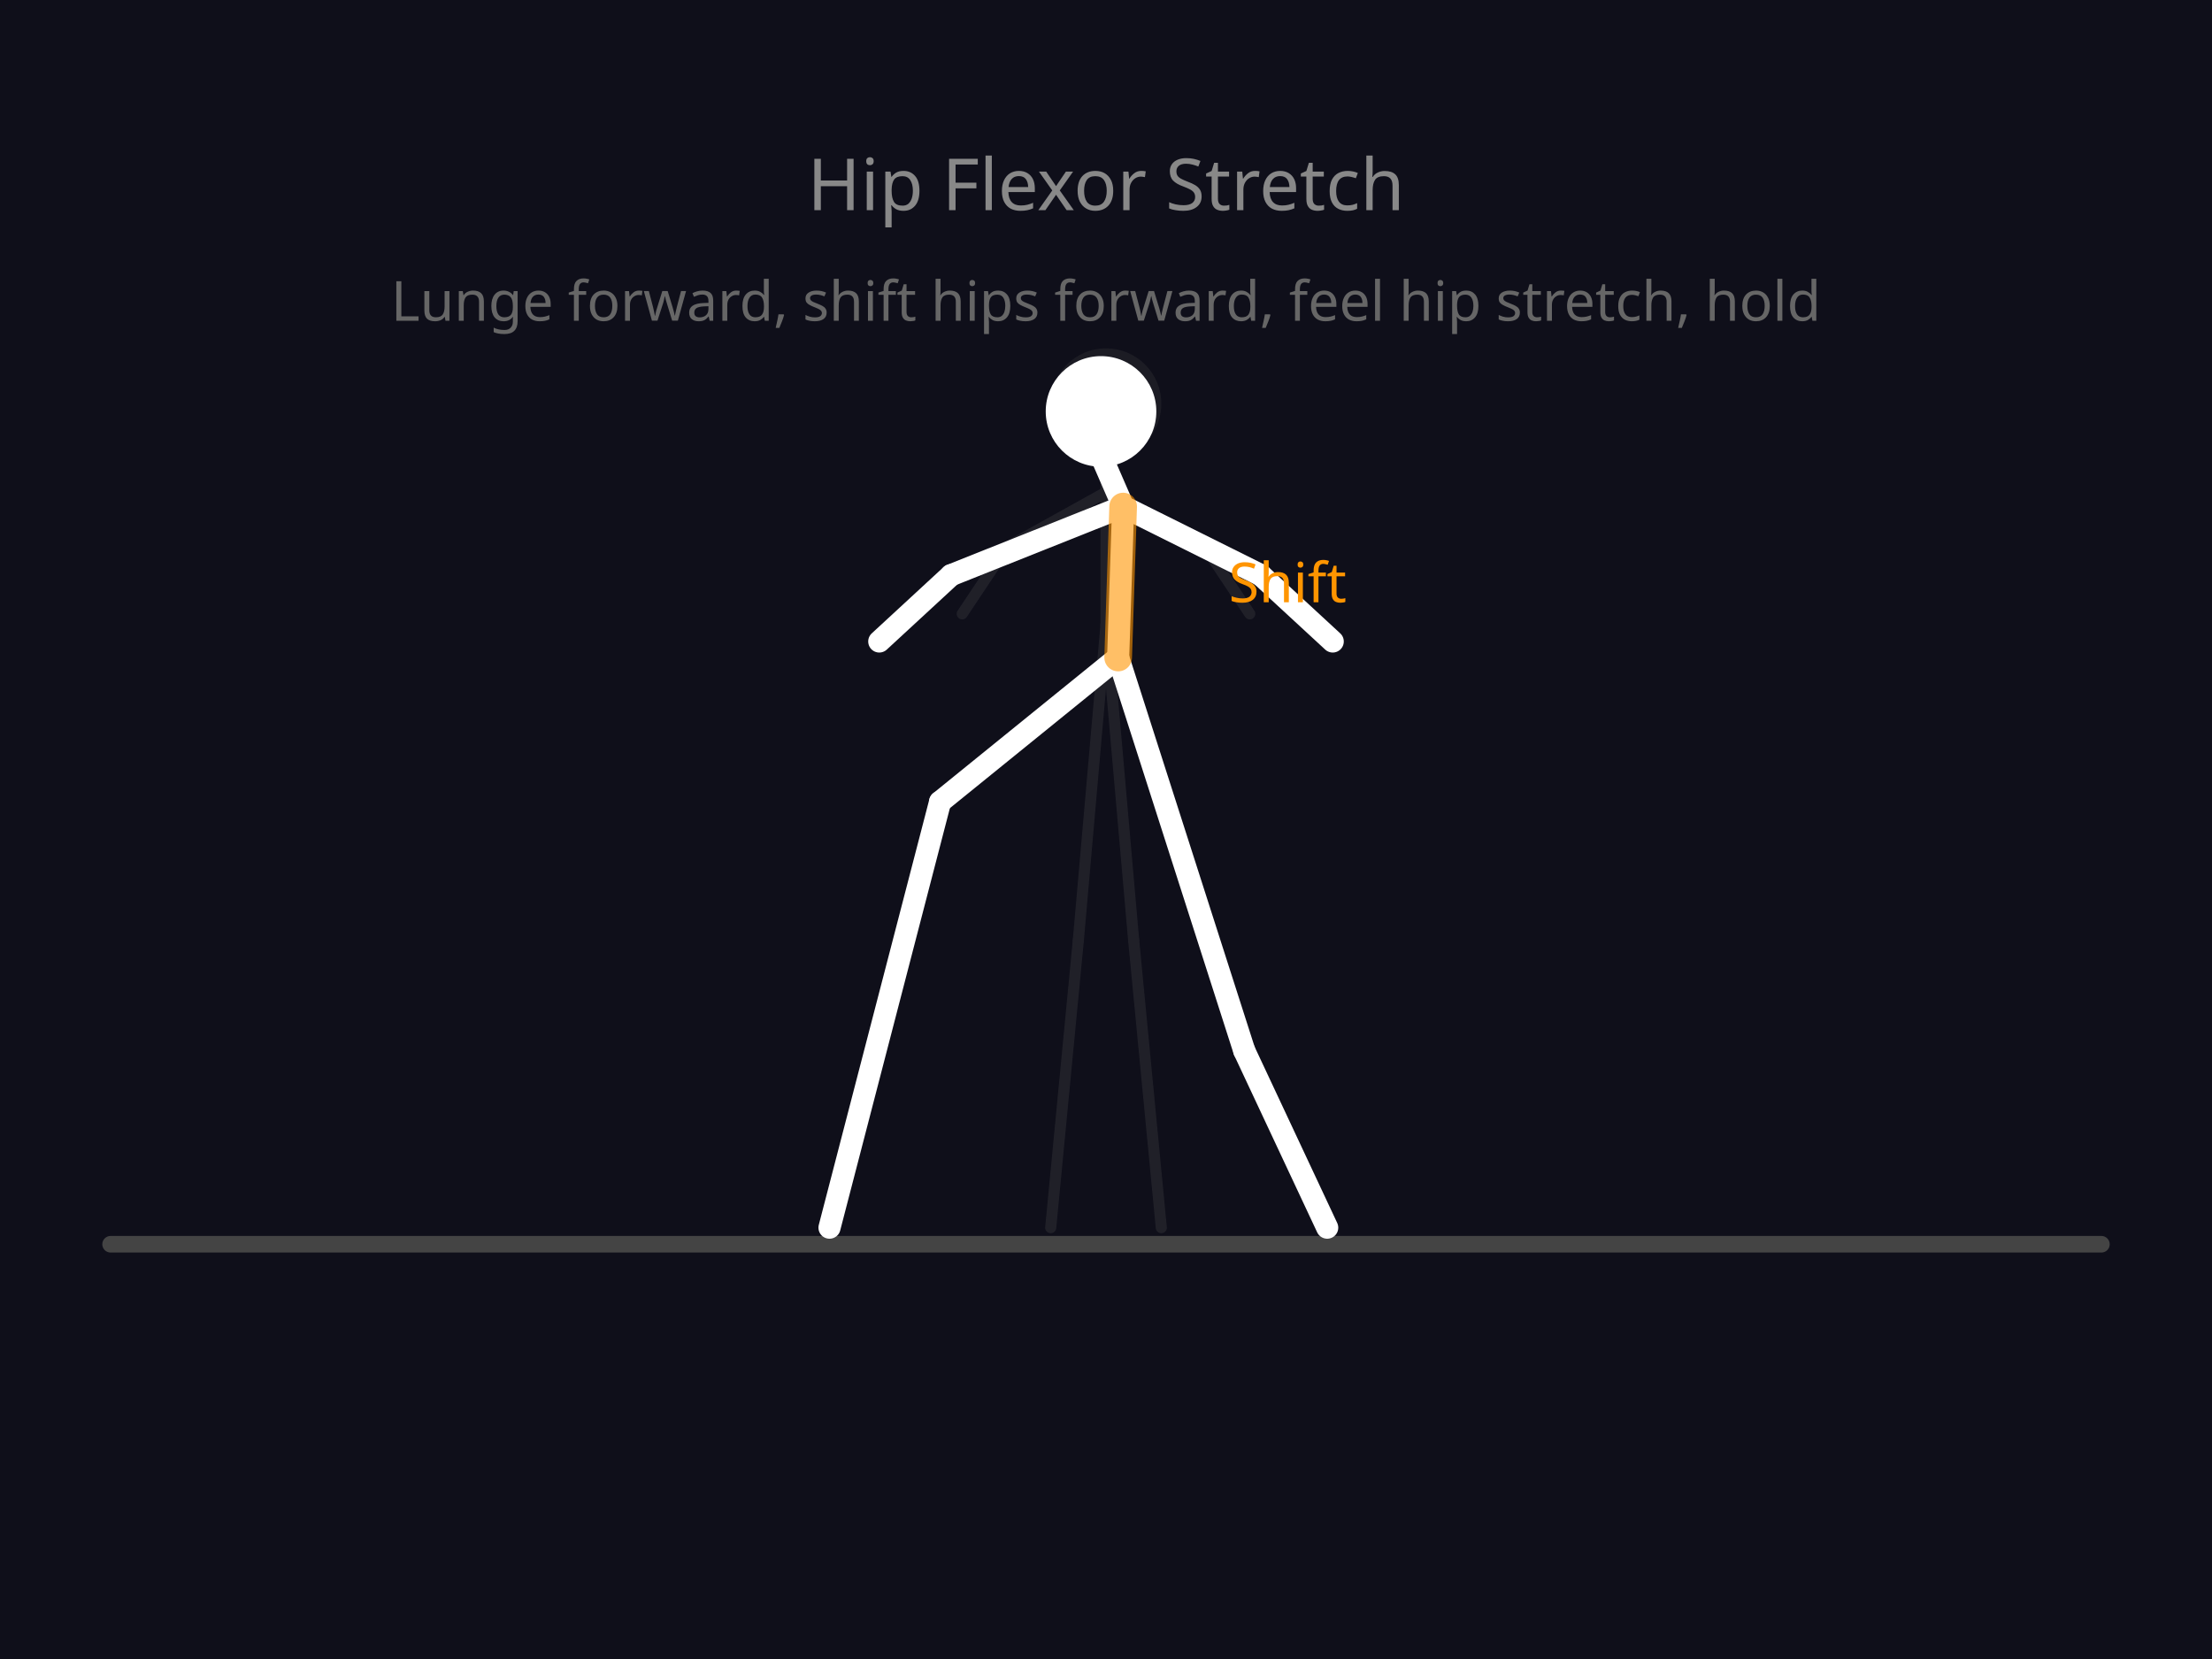
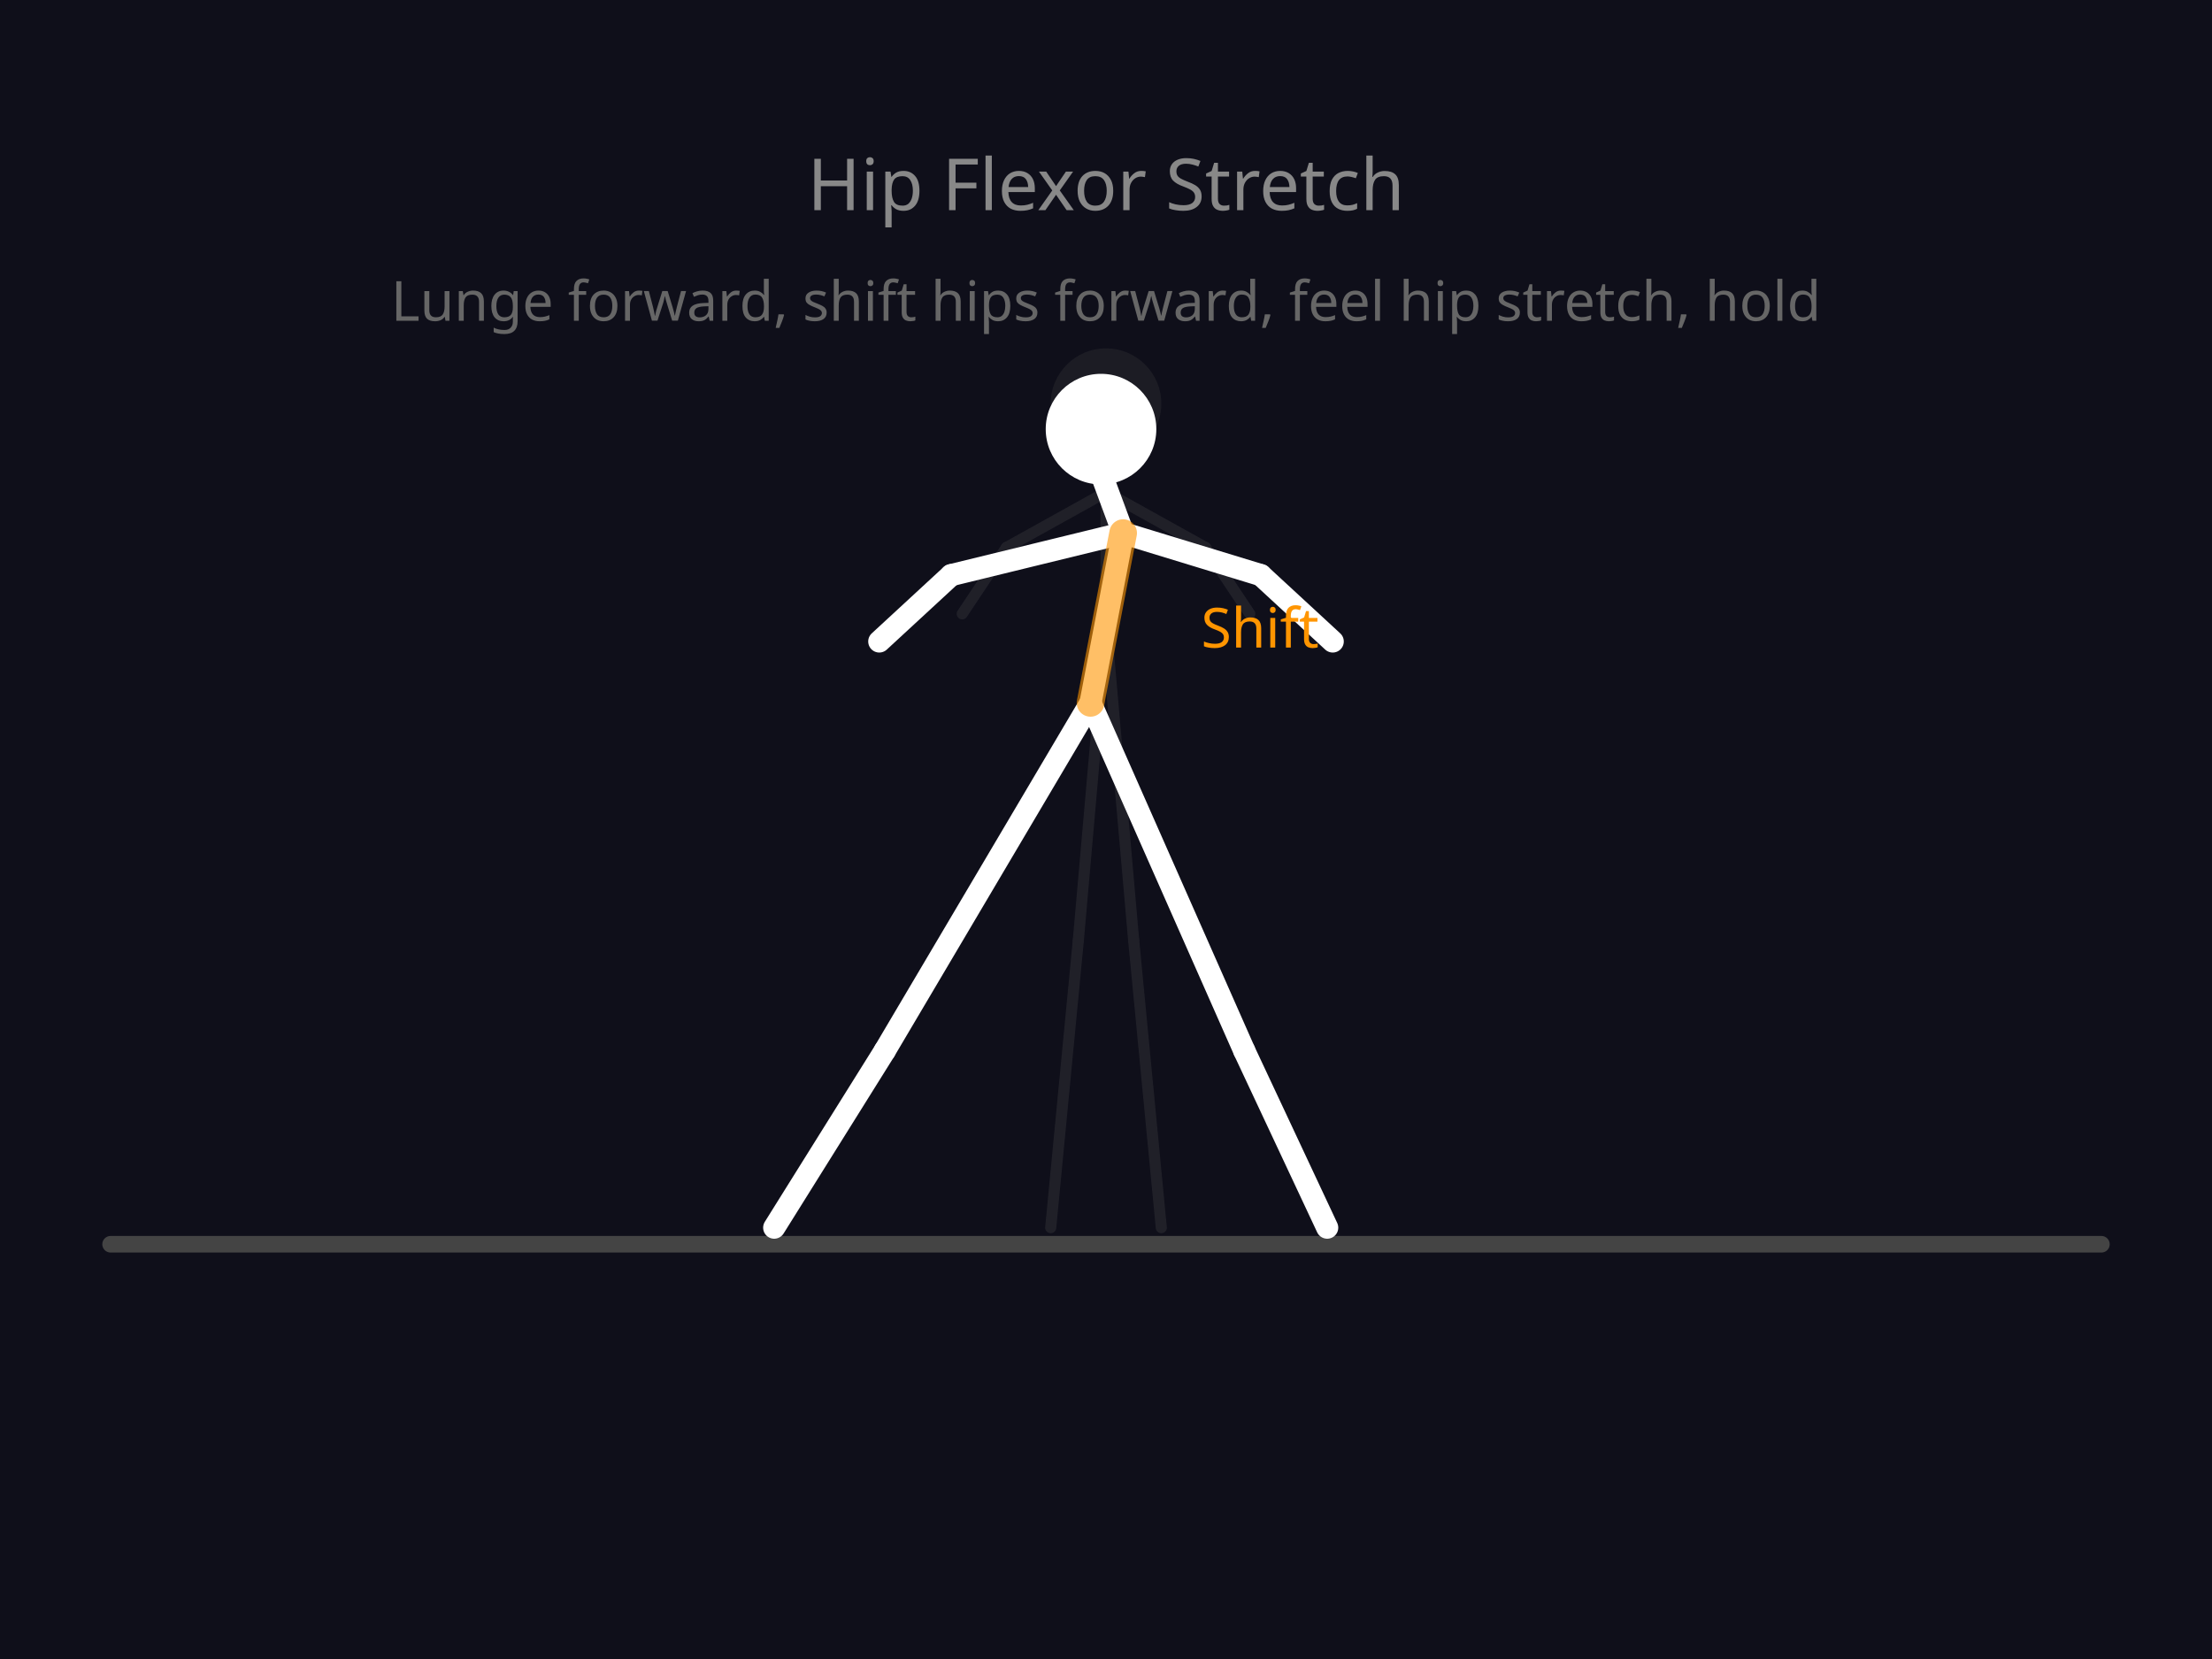
<svg xmlns="http://www.w3.org/2000/svg" viewBox="0 0 400 300">
  <rect width="400" height="300" fill="#0f0f1a" />
  <line x1="20" y1="225" x2="380" y2="225" stroke="#444" stroke-width="3" stroke-linecap="round" />
  <text x="200" y="38" fill="#888" font-size="13" font-family="sans-serif" text-anchor="middle">Hip Flexor Stretch</text>
  <text x="200" y="58" fill="#666" font-size="10" font-family="sans-serif" text-anchor="middle">Lunge forward, shift hips forward, feel hip stretch, hold</text>
  <g stroke="#555" stroke-width="2" fill="none" stroke-linecap="round" stroke-linejoin="round" opacity="0.25">
    <circle cx="200" cy="73" r="10" fill="#444" stroke="none" />
    <line x1="200" y1="73" x2="200" y2="81" />
    <line x1="200" y1="81" x2="200" y2="89" />
    <line x1="200" y1="89" x2="200" y2="113" />
    <line x1="200" y1="89" x2="182" y2="99" />
    <line x1="182" y1="99" x2="174" y2="111" />
    <line x1="200" y1="89" x2="218" y2="99" />
    <line x1="218" y1="99" x2="226" y2="111" />
    <line x1="200" y1="113" x2="195" y2="170" />
    <line x1="195" y1="170" x2="190" y2="222" />
    <line x1="200" y1="113" x2="205" y2="170" />
    <line x1="205" y1="170" x2="210" y2="222" />
  </g>
  <g stroke="#FFF" stroke-width="4" fill="none" stroke-linecap="round" stroke-linejoin="round">
-     <circle cx="199.1" cy="74.4" r="10" fill="#FFF" stroke="none" />
-     <line x1="199.1" y1="74.4" x2="199.1" y2="82.4" />
-     <line x1="199.1" y1="82.4" x2="203.1" y2="91.6" />
-     <line x1="203.1" y1="91.6" x2="202.2" y2="118.9" />
-     <line x1="203.1" y1="91.6" x2="172" y2="104" />
+     <circle cx="199.1" cy="77.6" r="10" fill="#FFF" stroke="none" />
+     <line x1="199.1" y1="77.6" x2="199.1" y2="85.6" />
+     <line x1="199.1" y1="85.6" x2="203.1" y2="96.4" />
+     <line x1="203.1" y1="96.4" x2="197.2" y2="127.1" />
+     <line x1="203.1" y1="96.4" x2="172" y2="104" />
    <line x1="172" y1="104" x2="159" y2="116" />
-     <line x1="203.1" y1="91.6" x2="228" y2="104" />
+     <line x1="203.1" y1="96.4" x2="228" y2="104" />
    <line x1="228" y1="104" x2="241" y2="116" />
-     <line x1="202.2" y1="118.9" x2="170" y2="145" />
-     <line x1="170" y1="145" x2="150" y2="222" />
-     <line x1="202.2" y1="118.9" x2="225" y2="190" />
+     <line x1="197.2" y1="127.1" x2="160" y2="190" />
+     <line x1="160" y1="190" x2="140" y2="222" />
+     <line x1="197.2" y1="127.1" x2="225" y2="190" />
    <line x1="225" y1="190" x2="240" y2="222" />
-     <line x1="202.2" y1="118.9" x2="203.1" y2="91.6" stroke="#FF9500" stroke-width="5" opacity="0.6" />
+     <line x1="197.2" y1="127.1" x2="203.1" y2="96.4" stroke="#FF9500" stroke-width="5" opacity="0.6" />
  </g>
-   <text x="222.2" y="108.9" fill="#FF9500" font-size="10" font-family="sans-serif">Shift</text>
+   <text x="217.2" y="117.1" fill="#FF9500" font-size="10" font-family="sans-serif">Shift</text>
</svg>
